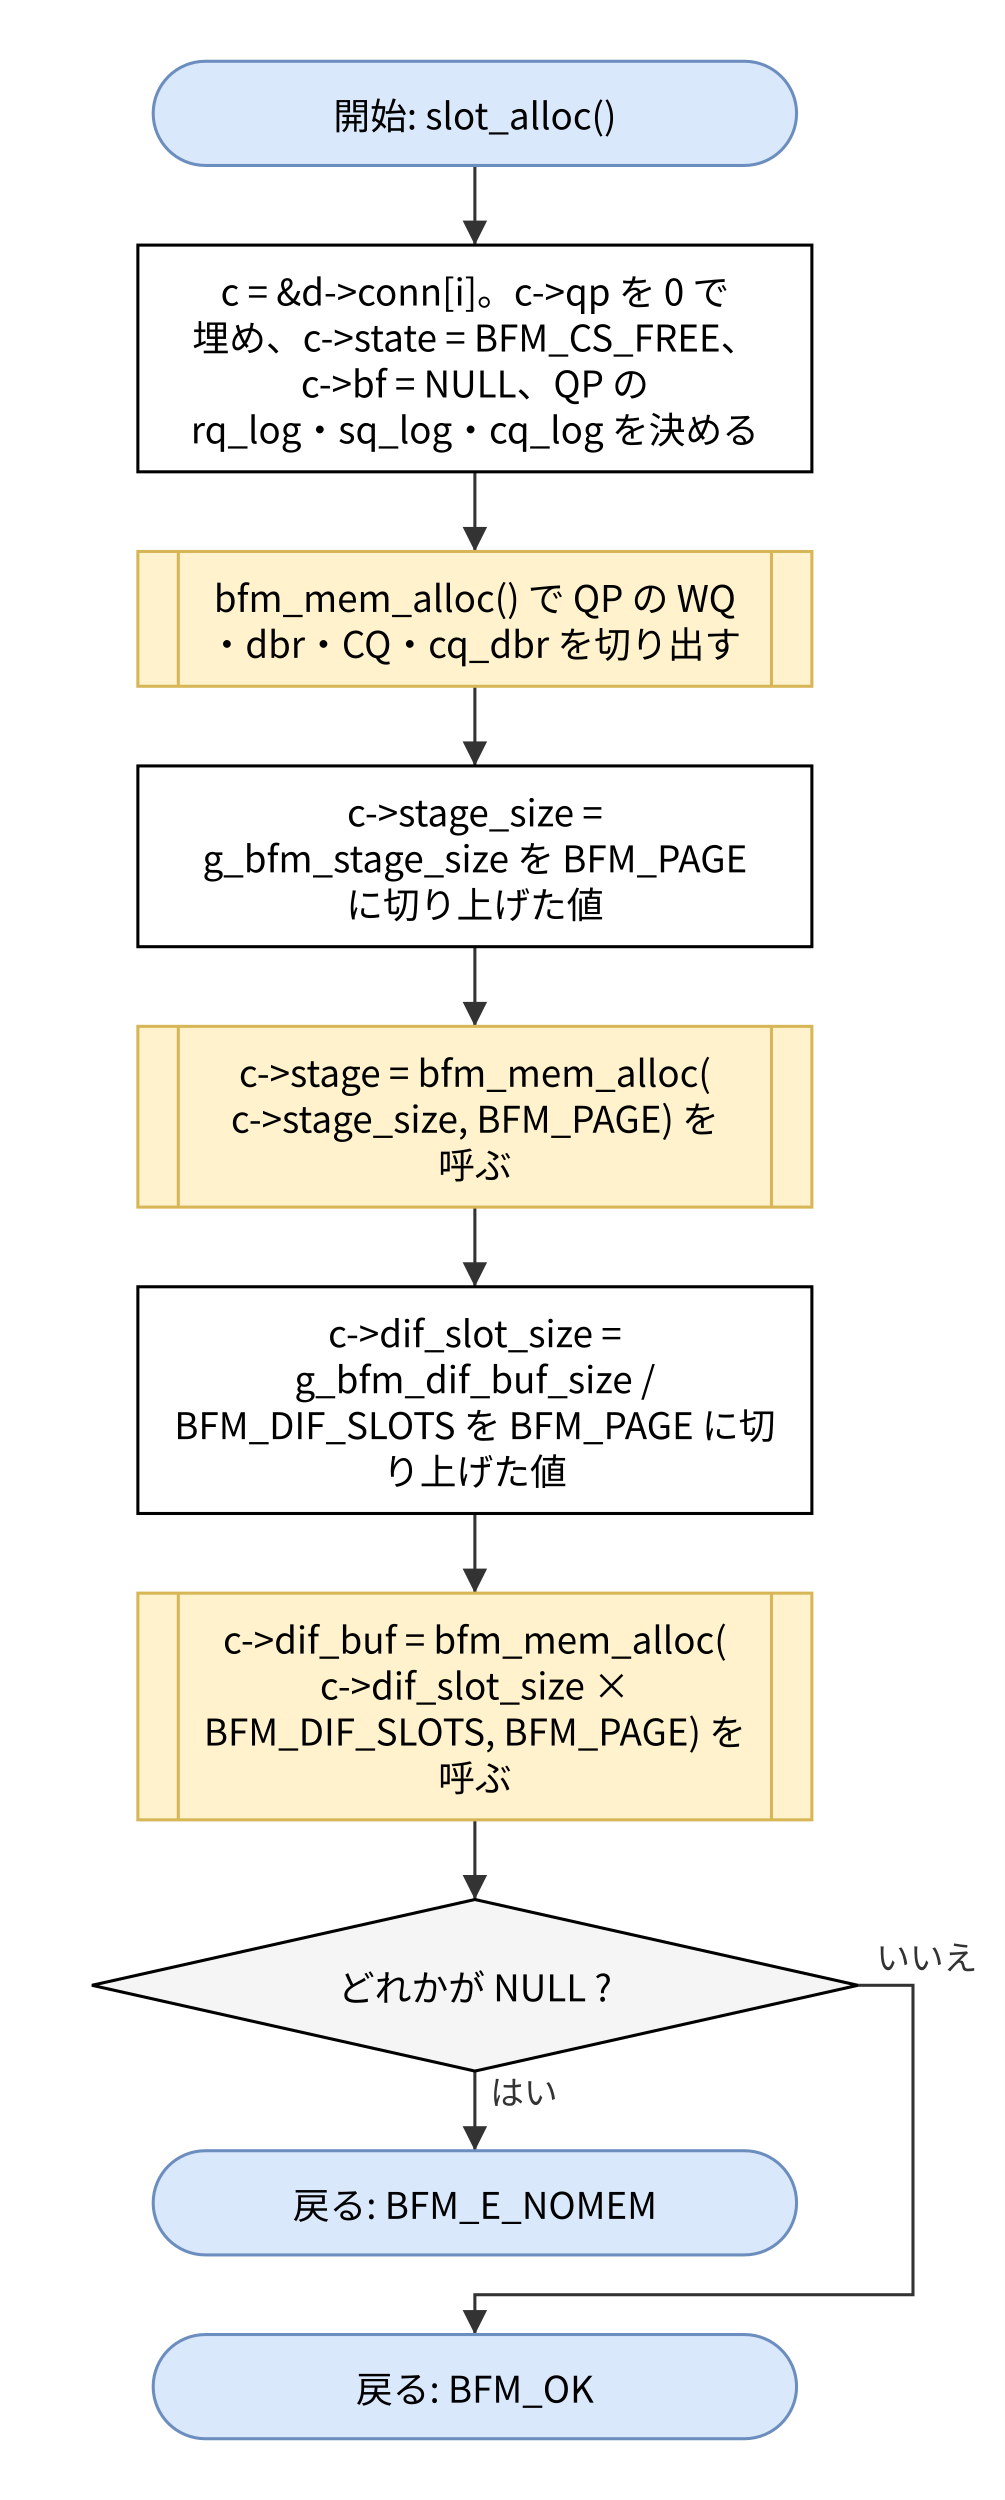
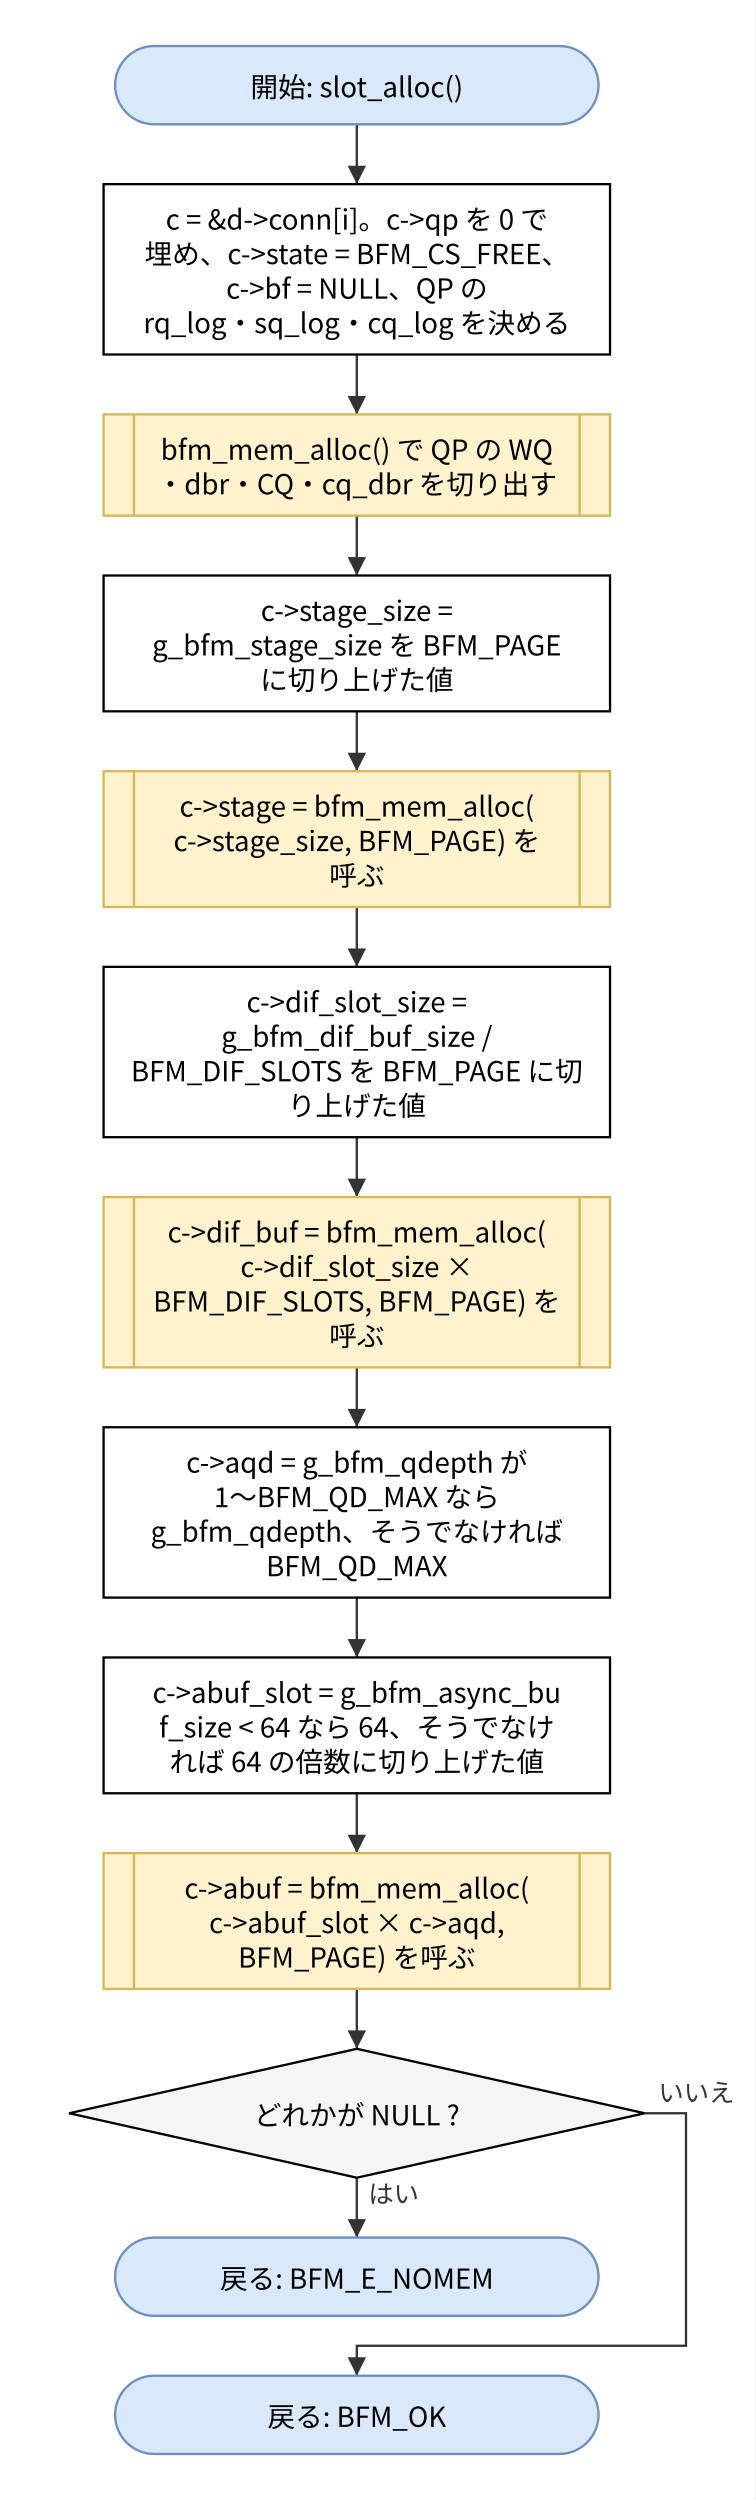
- <svg xmlns="http://www.w3.org/2000/svg" version="1.1" width="328" height="816" viewBox="0 0 328 816" font-family="Noto Sans CJK JP, Meiryo, sans-serif" content="&lt;mxfile host=&quot;bfmem-gen&quot; type=&quot;device&quot;&gt;&lt;diagram id=&quot;2e9088ad5b975512a29a&quot; name=&quot;slot_alloc フロー&quot;&gt;&lt;mxGraphModel dx=&quot;800&quot; dy=&quot;600&quot; grid=&quot;0&quot; gridSize=&quot;10&quot; guides=&quot;1&quot; tooltips=&quot;1&quot; connect=&quot;1&quot; arrows=&quot;1&quot; fold=&quot;1&quot; page=&quot;0&quot; pageScale=&quot;1&quot; math=&quot;0&quot; shadow=&quot;0&quot;&gt;&lt;root&gt;&lt;mxCell id=&quot;0&quot;/&gt;&lt;mxCell id=&quot;1&quot; parent=&quot;0&quot;/&gt;&lt;mxCell id=&quot;n1&quot; value=&quot;開始: slot_alloc()&quot; style=&quot;rounded=1;arcSize=50;whiteSpace=wrap;html=1;fillColor=#dae8fc;strokeColor=#6c8ebf;&quot; vertex=&quot;1&quot; parent=&quot;1&quot;&gt;&lt;mxGeometry x=&quot;50.0&quot; y=&quot;20.0&quot; width=&quot;210.0&quot; height=&quot;34.0&quot; as=&quot;geometry&quot;/&gt;&lt;/mxCell&gt;&lt;mxCell id=&quot;n2&quot; value=&quot;c = &amp;amp;amp;d-&amp;amp;gt;conn[i]。c-&amp;amp;gt;qp を 0 で&amp;lt;br&amp;gt;埋め、c-&amp;amp;gt;state = BFM_CS_FREE、&amp;lt;br&amp;gt;c-&amp;amp;gt;bf = NULL、QP の&amp;lt;br&amp;gt;rq_log・sq_log・cq_log を決める&quot; style=&quot;rounded=0;whiteSpace=wrap;html=1;&quot; vertex=&quot;1&quot; parent=&quot;1&quot;&gt;&lt;mxGeometry x=&quot;45.0&quot; y=&quot;80.0&quot; width=&quot;220.0&quot; height=&quot;74.0&quot; as=&quot;geometry&quot;/&gt;&lt;/mxCell&gt;&lt;mxCell id=&quot;n3&quot; value=&quot;bfm_mem_alloc() で QP の WQ&amp;lt;br&amp;gt;・dbr・CQ・cq_dbr を切り出す&quot; style=&quot;shape=process;whiteSpace=wrap;html=1;backgroundOutline=1;size=0.06;fillColor=#fff2cc;strokeColor=#d6b656;&quot; vertex=&quot;1&quot; parent=&quot;1&quot;&gt;&lt;mxGeometry x=&quot;45.0&quot; y=&quot;180.0&quot; width=&quot;220.0&quot; height=&quot;44.0&quot; as=&quot;geometry&quot;/&gt;&lt;/mxCell&gt;&lt;mxCell id=&quot;n4&quot; value=&quot;c-&amp;amp;gt;stage_size =&amp;lt;br&amp;gt;g_bfm_stage_size を BFM_PAGE&amp;lt;br&amp;gt;に切り上げた値&quot; style=&quot;rounded=0;whiteSpace=wrap;html=1;&quot; vertex=&quot;1&quot; parent=&quot;1&quot;&gt;&lt;mxGeometry x=&quot;45.0&quot; y=&quot;250.0&quot; width=&quot;220.0&quot; height=&quot;59.0&quot; as=&quot;geometry&quot;/&gt;&lt;/mxCell&gt;&lt;mxCell id=&quot;n5&quot; value=&quot;c-&amp;amp;gt;stage = bfm_mem_alloc(&amp;lt;br&amp;gt;c-&amp;amp;gt;stage_size, BFM_PAGE) を&amp;lt;br&amp;gt;呼ぶ&quot; style=&quot;shape=process;whiteSpace=wrap;html=1;backgroundOutline=1;size=0.06;fillColor=#fff2cc;strokeColor=#d6b656;&quot; vertex=&quot;1&quot; parent=&quot;1&quot;&gt;&lt;mxGeometry x=&quot;45.0&quot; y=&quot;335.0&quot; width=&quot;220.0&quot; height=&quot;59.0&quot; as=&quot;geometry&quot;/&gt;&lt;/mxCell&gt;&lt;mxCell id=&quot;n6&quot; value=&quot;c-&amp;amp;gt;dif_slot_size =&amp;lt;br&amp;gt;g_bfm_dif_buf_size /&amp;lt;br&amp;gt;BFM_DIF_SLOTS を BFM_PAGE に切&amp;lt;br&amp;gt;り上げた値&quot; style=&quot;rounded=0;whiteSpace=wrap;html=1;&quot; vertex=&quot;1&quot; parent=&quot;1&quot;&gt;&lt;mxGeometry x=&quot;45.0&quot; y=&quot;420.0&quot; width=&quot;220.0&quot; height=&quot;74.0&quot; as=&quot;geometry&quot;/&gt;&lt;/mxCell&gt;&lt;mxCell id=&quot;n7&quot; value=&quot;c-&amp;amp;gt;dif_buf = bfm_mem_alloc(&amp;lt;br&amp;gt;c-&amp;amp;gt;dif_slot_size ×&amp;lt;br&amp;gt;BFM_DIF_SLOTS, BFM_PAGE) を&amp;lt;br&amp;gt;呼ぶ&quot; style=&quot;shape=process;whiteSpace=wrap;html=1;backgroundOutline=1;size=0.06;fillColor=#fff2cc;strokeColor=#d6b656;&quot; vertex=&quot;1&quot; parent=&quot;1&quot;&gt;&lt;mxGeometry x=&quot;45.0&quot; y=&quot;520.0&quot; width=&quot;220.0&quot; height=&quot;74.0&quot; as=&quot;geometry&quot;/&gt;&lt;/mxCell&gt;&lt;mxCell id=&quot;n8&quot; value=&quot;どれかが NULL ?&quot; style=&quot;rhombus;whiteSpace=wrap;html=1;fillColor=#f5f5f5;&quot; vertex=&quot;1&quot; parent=&quot;1&quot;&gt;&lt;mxGeometry x=&quot;30.0&quot; y=&quot;620.0&quot; width=&quot;250.0&quot; height=&quot;56.0&quot; as=&quot;geometry&quot;/&gt;&lt;/mxCell&gt;&lt;mxCell id=&quot;n9&quot; value=&quot;戻る: BFM_E_NOMEM&quot; style=&quot;rounded=1;arcSize=50;whiteSpace=wrap;html=1;fillColor=#dae8fc;strokeColor=#6c8ebf;&quot; vertex=&quot;1&quot; parent=&quot;1&quot;&gt;&lt;mxGeometry x=&quot;50.0&quot; y=&quot;702.0&quot; width=&quot;210.0&quot; height=&quot;34.0&quot; as=&quot;geometry&quot;/&gt;&lt;/mxCell&gt;&lt;mxCell id=&quot;n10&quot; value=&quot;戻る: BFM_OK&quot; style=&quot;rounded=1;arcSize=50;whiteSpace=wrap;html=1;fillColor=#dae8fc;strokeColor=#6c8ebf;&quot; vertex=&quot;1&quot; parent=&quot;1&quot;&gt;&lt;mxGeometry x=&quot;50.0&quot; y=&quot;762.0&quot; width=&quot;210.0&quot; height=&quot;34.0&quot; as=&quot;geometry&quot;/&gt;&lt;/mxCell&gt;&lt;mxCell id=&quot;e0&quot; value=&quot;&quot; style=&quot;edgeStyle=none;html=1;rounded=0;endArrow=block;endFill=1;exitX=0.5;exitY=1;exitDx=0;exitDy=0;exitPerimeter=0;entryX=0.5;entryY=0;entryDx=0;entryDy=0;entryPerimeter=0;&quot; edge=&quot;1&quot; parent=&quot;1&quot; source=&quot;n1&quot; target=&quot;n2&quot;&gt;&lt;mxGeometry relative=&quot;1&quot; as=&quot;geometry&quot;&gt;&lt;Array as=&quot;points&quot;&gt;&lt;/Array&gt;&lt;/mxGeometry&gt;&lt;/mxCell&gt;&lt;mxCell id=&quot;e1&quot; value=&quot;&quot; style=&quot;edgeStyle=none;html=1;rounded=0;endArrow=block;endFill=1;exitX=0.5;exitY=1;exitDx=0;exitDy=0;exitPerimeter=0;entryX=0.5;entryY=0;entryDx=0;entryDy=0;entryPerimeter=0;&quot; edge=&quot;1&quot; parent=&quot;1&quot; source=&quot;n2&quot; target=&quot;n3&quot;&gt;&lt;mxGeometry relative=&quot;1&quot; as=&quot;geometry&quot;&gt;&lt;Array as=&quot;points&quot;&gt;&lt;/Array&gt;&lt;/mxGeometry&gt;&lt;/mxCell&gt;&lt;mxCell id=&quot;e2&quot; value=&quot;&quot; style=&quot;edgeStyle=none;html=1;rounded=0;endArrow=block;endFill=1;exitX=0.5;exitY=1;exitDx=0;exitDy=0;exitPerimeter=0;entryX=0.5;entryY=0;entryDx=0;entryDy=0;entryPerimeter=0;&quot; edge=&quot;1&quot; parent=&quot;1&quot; source=&quot;n3&quot; target=&quot;n4&quot;&gt;&lt;mxGeometry relative=&quot;1&quot; as=&quot;geometry&quot;&gt;&lt;Array as=&quot;points&quot;&gt;&lt;/Array&gt;&lt;/mxGeometry&gt;&lt;/mxCell&gt;&lt;mxCell id=&quot;e3&quot; value=&quot;&quot; style=&quot;edgeStyle=none;html=1;rounded=0;endArrow=block;endFill=1;exitX=0.5;exitY=1;exitDx=0;exitDy=0;exitPerimeter=0;entryX=0.5;entryY=0;entryDx=0;entryDy=0;entryPerimeter=0;&quot; edge=&quot;1&quot; parent=&quot;1&quot; source=&quot;n4&quot; target=&quot;n5&quot;&gt;&lt;mxGeometry relative=&quot;1&quot; as=&quot;geometry&quot;&gt;&lt;Array as=&quot;points&quot;&gt;&lt;/Array&gt;&lt;/mxGeometry&gt;&lt;/mxCell&gt;&lt;mxCell id=&quot;e4&quot; value=&quot;&quot; style=&quot;edgeStyle=none;html=1;rounded=0;endArrow=block;endFill=1;exitX=0.5;exitY=1;exitDx=0;exitDy=0;exitPerimeter=0;entryX=0.5;entryY=0;entryDx=0;entryDy=0;entryPerimeter=0;&quot; edge=&quot;1&quot; parent=&quot;1&quot; source=&quot;n5&quot; target=&quot;n6&quot;&gt;&lt;mxGeometry relative=&quot;1&quot; as=&quot;geometry&quot;&gt;&lt;Array as=&quot;points&quot;&gt;&lt;/Array&gt;&lt;/mxGeometry&gt;&lt;/mxCell&gt;&lt;mxCell id=&quot;e5&quot; value=&quot;&quot; style=&quot;edgeStyle=none;html=1;rounded=0;endArrow=block;endFill=1;exitX=0.5;exitY=1;exitDx=0;exitDy=0;exitPerimeter=0;entryX=0.5;entryY=0;entryDx=0;entryDy=0;entryPerimeter=0;&quot; edge=&quot;1&quot; parent=&quot;1&quot; source=&quot;n6&quot; target=&quot;n7&quot;&gt;&lt;mxGeometry relative=&quot;1&quot; as=&quot;geometry&quot;&gt;&lt;Array as=&quot;points&quot;&gt;&lt;/Array&gt;&lt;/mxGeometry&gt;&lt;/mxCell&gt;&lt;mxCell id=&quot;e6&quot; value=&quot;&quot; style=&quot;edgeStyle=none;html=1;rounded=0;endArrow=block;endFill=1;exitX=0.5;exitY=1;exitDx=0;exitDy=0;exitPerimeter=0;entryX=0.5;entryY=0;entryDx=0;entryDy=0;entryPerimeter=0;&quot; edge=&quot;1&quot; parent=&quot;1&quot; source=&quot;n7&quot; target=&quot;n8&quot;&gt;&lt;mxGeometry relative=&quot;1&quot; as=&quot;geometry&quot;&gt;&lt;Array as=&quot;points&quot;&gt;&lt;/Array&gt;&lt;/mxGeometry&gt;&lt;/mxCell&gt;&lt;mxCell id=&quot;e7&quot; value=&quot;はい&quot; style=&quot;edgeStyle=none;html=1;rounded=0;endArrow=block;endFill=1;exitX=0.5;exitY=1;exitDx=0;exitDy=0;exitPerimeter=0;entryX=0.5;entryY=0;entryDx=0;entryDy=0;entryPerimeter=0;&quot; edge=&quot;1&quot; parent=&quot;1&quot; source=&quot;n8&quot; target=&quot;n9&quot;&gt;&lt;mxGeometry relative=&quot;1&quot; as=&quot;geometry&quot;&gt;&lt;Array as=&quot;points&quot;&gt;&lt;/Array&gt;&lt;/mxGeometry&gt;&lt;/mxCell&gt;&lt;mxCell id=&quot;e8&quot; value=&quot;いいえ&quot; style=&quot;edgeStyle=none;html=1;rounded=0;endArrow=block;endFill=1;exitX=1;exitY=0.5;exitDx=0;exitDy=0;exitPerimeter=0;entryX=0.5;entryY=0;entryDx=0;entryDy=0;entryPerimeter=0;&quot; edge=&quot;1&quot; parent=&quot;1&quot; source=&quot;n8&quot; target=&quot;n10&quot;&gt;&lt;mxGeometry relative=&quot;1&quot; as=&quot;geometry&quot;&gt;&lt;Array as=&quot;points&quot;&gt;&lt;mxPoint x=&quot;298.0&quot; y=&quot;648.0&quot;/&gt;&lt;mxPoint x=&quot;298.0&quot; y=&quot;749.0&quot;/&gt;&lt;mxPoint x=&quot;155.0&quot; y=&quot;749.0&quot;/&gt;&lt;/Array&gt;&lt;/mxGeometry&gt;&lt;/mxCell&gt;&lt;/root&gt;&lt;/mxGraphModel&gt;&lt;/diagram&gt;&lt;/mxfile&gt;">
+ <svg xmlns="http://www.w3.org/2000/svg" version="1.1" width="328" height="1086" viewBox="0 0 328 1086" font-family="Noto Sans CJK JP, Meiryo, sans-serif" content="&lt;mxfile host=&quot;bfmem-gen&quot; type=&quot;device&quot;&gt;&lt;diagram id=&quot;2e9088ad5b975512a29a&quot; name=&quot;slot_alloc フロー&quot;&gt;&lt;mxGraphModel dx=&quot;800&quot; dy=&quot;600&quot; grid=&quot;0&quot; gridSize=&quot;10&quot; guides=&quot;1&quot; tooltips=&quot;1&quot; connect=&quot;1&quot; arrows=&quot;1&quot; fold=&quot;1&quot; page=&quot;0&quot; pageScale=&quot;1&quot; math=&quot;0&quot; shadow=&quot;0&quot;&gt;&lt;root&gt;&lt;mxCell id=&quot;0&quot;/&gt;&lt;mxCell id=&quot;1&quot; parent=&quot;0&quot;/&gt;&lt;mxCell id=&quot;n1&quot; value=&quot;開始: slot_alloc()&quot; style=&quot;rounded=1;arcSize=50;whiteSpace=wrap;html=1;fillColor=#dae8fc;strokeColor=#6c8ebf;&quot; vertex=&quot;1&quot; parent=&quot;1&quot;&gt;&lt;mxGeometry x=&quot;50.0&quot; y=&quot;20.0&quot; width=&quot;210.0&quot; height=&quot;34.0&quot; as=&quot;geometry&quot;/&gt;&lt;/mxCell&gt;&lt;mxCell id=&quot;n2&quot; value=&quot;c = &amp;amp;amp;d-&amp;amp;gt;conn[i]。c-&amp;amp;gt;qp を 0 で&amp;lt;br&amp;gt;埋め、c-&amp;amp;gt;state = BFM_CS_FREE、&amp;lt;br&amp;gt;c-&amp;amp;gt;bf = NULL、QP の&amp;lt;br&amp;gt;rq_log・sq_log・cq_log を決める&quot; style=&quot;rounded=0;whiteSpace=wrap;html=1;&quot; vertex=&quot;1&quot; parent=&quot;1&quot;&gt;&lt;mxGeometry x=&quot;45.0&quot; y=&quot;80.0&quot; width=&quot;220.0&quot; height=&quot;74.0&quot; as=&quot;geometry&quot;/&gt;&lt;/mxCell&gt;&lt;mxCell id=&quot;n3&quot; value=&quot;bfm_mem_alloc() で QP の WQ&amp;lt;br&amp;gt;・dbr・CQ・cq_dbr を切り出す&quot; style=&quot;shape=process;whiteSpace=wrap;html=1;backgroundOutline=1;size=0.06;fillColor=#fff2cc;strokeColor=#d6b656;&quot; vertex=&quot;1&quot; parent=&quot;1&quot;&gt;&lt;mxGeometry x=&quot;45.0&quot; y=&quot;180.0&quot; width=&quot;220.0&quot; height=&quot;44.0&quot; as=&quot;geometry&quot;/&gt;&lt;/mxCell&gt;&lt;mxCell id=&quot;n4&quot; value=&quot;c-&amp;amp;gt;stage_size =&amp;lt;br&amp;gt;g_bfm_stage_size を BFM_PAGE&amp;lt;br&amp;gt;に切り上げた値&quot; style=&quot;rounded=0;whiteSpace=wrap;html=1;&quot; vertex=&quot;1&quot; parent=&quot;1&quot;&gt;&lt;mxGeometry x=&quot;45.0&quot; y=&quot;250.0&quot; width=&quot;220.0&quot; height=&quot;59.0&quot; as=&quot;geometry&quot;/&gt;&lt;/mxCell&gt;&lt;mxCell id=&quot;n5&quot; value=&quot;c-&amp;amp;gt;stage = bfm_mem_alloc(&amp;lt;br&amp;gt;c-&amp;amp;gt;stage_size, BFM_PAGE) を&amp;lt;br&amp;gt;呼ぶ&quot; style=&quot;shape=process;whiteSpace=wrap;html=1;backgroundOutline=1;size=0.06;fillColor=#fff2cc;strokeColor=#d6b656;&quot; vertex=&quot;1&quot; parent=&quot;1&quot;&gt;&lt;mxGeometry x=&quot;45.0&quot; y=&quot;335.0&quot; width=&quot;220.0&quot; height=&quot;59.0&quot; as=&quot;geometry&quot;/&gt;&lt;/mxCell&gt;&lt;mxCell id=&quot;n6&quot; value=&quot;c-&amp;amp;gt;dif_slot_size =&amp;lt;br&amp;gt;g_bfm_dif_buf_size /&amp;lt;br&amp;gt;BFM_DIF_SLOTS を BFM_PAGE に切&amp;lt;br&amp;gt;り上げた値&quot; style=&quot;rounded=0;whiteSpace=wrap;html=1;&quot; vertex=&quot;1&quot; parent=&quot;1&quot;&gt;&lt;mxGeometry x=&quot;45.0&quot; y=&quot;420.0&quot; width=&quot;220.0&quot; height=&quot;74.0&quot; as=&quot;geometry&quot;/&gt;&lt;/mxCell&gt;&lt;mxCell id=&quot;n7&quot; value=&quot;c-&amp;amp;gt;dif_buf = bfm_mem_alloc(&amp;lt;br&amp;gt;c-&amp;amp;gt;dif_slot_size ×&amp;lt;br&amp;gt;BFM_DIF_SLOTS, BFM_PAGE) を&amp;lt;br&amp;gt;呼ぶ&quot; style=&quot;shape=process;whiteSpace=wrap;html=1;backgroundOutline=1;size=0.06;fillColor=#fff2cc;strokeColor=#d6b656;&quot; vertex=&quot;1&quot; parent=&quot;1&quot;&gt;&lt;mxGeometry x=&quot;45.0&quot; y=&quot;520.0&quot; width=&quot;220.0&quot; height=&quot;74.0&quot; as=&quot;geometry&quot;/&gt;&lt;/mxCell&gt;&lt;mxCell id=&quot;n8&quot; value=&quot;c-&amp;amp;gt;aqd = g_bfm_qdepth が&amp;lt;br&amp;gt;1〜BFM_QD_MAX なら&amp;lt;br&amp;gt;g_bfm_qdepth、そうでなければ&amp;lt;br&amp;gt;BFM_QD_MAX&quot; style=&quot;rounded=0;whiteSpace=wrap;html=1;&quot; vertex=&quot;1&quot; parent=&quot;1&quot;&gt;&lt;mxGeometry x=&quot;45.0&quot; y=&quot;620.0&quot; width=&quot;220.0&quot; height=&quot;74.0&quot; as=&quot;geometry&quot;/&gt;&lt;/mxCell&gt;&lt;mxCell id=&quot;n9&quot; value=&quot;c-&amp;amp;gt;abuf_slot = g_bfm_async_bu&amp;lt;br&amp;gt;f_size &amp;amp;lt; 64 なら 64、そうでなけ&amp;lt;br&amp;gt;れば 64 の倍数に切り上げた値&quot; style=&quot;rounded=0;whiteSpace=wrap;html=1;&quot; vertex=&quot;1&quot; parent=&quot;1&quot;&gt;&lt;mxGeometry x=&quot;45.0&quot; y=&quot;720.0&quot; width=&quot;220.0&quot; height=&quot;59.0&quot; as=&quot;geometry&quot;/&gt;&lt;/mxCell&gt;&lt;mxCell id=&quot;n10&quot; value=&quot;c-&amp;amp;gt;abuf = bfm_mem_alloc(&amp;lt;br&amp;gt;c-&amp;amp;gt;abuf_slot × c-&amp;amp;gt;aqd,&amp;lt;br&amp;gt;BFM_PAGE) を呼ぶ&quot; style=&quot;shape=process;whiteSpace=wrap;html=1;backgroundOutline=1;size=0.06;fillColor=#fff2cc;strokeColor=#d6b656;&quot; vertex=&quot;1&quot; parent=&quot;1&quot;&gt;&lt;mxGeometry x=&quot;45.0&quot; y=&quot;805.0&quot; width=&quot;220.0&quot; height=&quot;59.0&quot; as=&quot;geometry&quot;/&gt;&lt;/mxCell&gt;&lt;mxCell id=&quot;n11&quot; value=&quot;どれかが NULL ?&quot; style=&quot;rhombus;whiteSpace=wrap;html=1;fillColor=#f5f5f5;&quot; vertex=&quot;1&quot; parent=&quot;1&quot;&gt;&lt;mxGeometry x=&quot;30.0&quot; y=&quot;890.0&quot; width=&quot;250.0&quot; height=&quot;56.0&quot; as=&quot;geometry&quot;/&gt;&lt;/mxCell&gt;&lt;mxCell id=&quot;n12&quot; value=&quot;戻る: BFM_E_NOMEM&quot; style=&quot;rounded=1;arcSize=50;whiteSpace=wrap;html=1;fillColor=#dae8fc;strokeColor=#6c8ebf;&quot; vertex=&quot;1&quot; parent=&quot;1&quot;&gt;&lt;mxGeometry x=&quot;50.0&quot; y=&quot;972.0&quot; width=&quot;210.0&quot; height=&quot;34.0&quot; as=&quot;geometry&quot;/&gt;&lt;/mxCell&gt;&lt;mxCell id=&quot;n13&quot; value=&quot;戻る: BFM_OK&quot; style=&quot;rounded=1;arcSize=50;whiteSpace=wrap;html=1;fillColor=#dae8fc;strokeColor=#6c8ebf;&quot; vertex=&quot;1&quot; parent=&quot;1&quot;&gt;&lt;mxGeometry x=&quot;50.0&quot; y=&quot;1032.0&quot; width=&quot;210.0&quot; height=&quot;34.0&quot; as=&quot;geometry&quot;/&gt;&lt;/mxCell&gt;&lt;mxCell id=&quot;e0&quot; value=&quot;&quot; style=&quot;edgeStyle=none;html=1;rounded=0;endArrow=block;endFill=1;exitX=0.5;exitY=1;exitDx=0;exitDy=0;exitPerimeter=0;entryX=0.5;entryY=0;entryDx=0;entryDy=0;entryPerimeter=0;&quot; edge=&quot;1&quot; parent=&quot;1&quot; source=&quot;n1&quot; target=&quot;n2&quot;&gt;&lt;mxGeometry relative=&quot;1&quot; as=&quot;geometry&quot;&gt;&lt;Array as=&quot;points&quot;&gt;&lt;/Array&gt;&lt;/mxGeometry&gt;&lt;/mxCell&gt;&lt;mxCell id=&quot;e1&quot; value=&quot;&quot; style=&quot;edgeStyle=none;html=1;rounded=0;endArrow=block;endFill=1;exitX=0.5;exitY=1;exitDx=0;exitDy=0;exitPerimeter=0;entryX=0.5;entryY=0;entryDx=0;entryDy=0;entryPerimeter=0;&quot; edge=&quot;1&quot; parent=&quot;1&quot; source=&quot;n2&quot; target=&quot;n3&quot;&gt;&lt;mxGeometry relative=&quot;1&quot; as=&quot;geometry&quot;&gt;&lt;Array as=&quot;points&quot;&gt;&lt;/Array&gt;&lt;/mxGeometry&gt;&lt;/mxCell&gt;&lt;mxCell id=&quot;e2&quot; value=&quot;&quot; style=&quot;edgeStyle=none;html=1;rounded=0;endArrow=block;endFill=1;exitX=0.5;exitY=1;exitDx=0;exitDy=0;exitPerimeter=0;entryX=0.5;entryY=0;entryDx=0;entryDy=0;entryPerimeter=0;&quot; edge=&quot;1&quot; parent=&quot;1&quot; source=&quot;n3&quot; target=&quot;n4&quot;&gt;&lt;mxGeometry relative=&quot;1&quot; as=&quot;geometry&quot;&gt;&lt;Array as=&quot;points&quot;&gt;&lt;/Array&gt;&lt;/mxGeometry&gt;&lt;/mxCell&gt;&lt;mxCell id=&quot;e3&quot; value=&quot;&quot; style=&quot;edgeStyle=none;html=1;rounded=0;endArrow=block;endFill=1;exitX=0.5;exitY=1;exitDx=0;exitDy=0;exitPerimeter=0;entryX=0.5;entryY=0;entryDx=0;entryDy=0;entryPerimeter=0;&quot; edge=&quot;1&quot; parent=&quot;1&quot; source=&quot;n4&quot; target=&quot;n5&quot;&gt;&lt;mxGeometry relative=&quot;1&quot; as=&quot;geometry&quot;&gt;&lt;Array as=&quot;points&quot;&gt;&lt;/Array&gt;&lt;/mxGeometry&gt;&lt;/mxCell&gt;&lt;mxCell id=&quot;e4&quot; value=&quot;&quot; style=&quot;edgeStyle=none;html=1;rounded=0;endArrow=block;endFill=1;exitX=0.5;exitY=1;exitDx=0;exitDy=0;exitPerimeter=0;entryX=0.5;entryY=0;entryDx=0;entryDy=0;entryPerimeter=0;&quot; edge=&quot;1&quot; parent=&quot;1&quot; source=&quot;n5&quot; target=&quot;n6&quot;&gt;&lt;mxGeometry relative=&quot;1&quot; as=&quot;geometry&quot;&gt;&lt;Array as=&quot;points&quot;&gt;&lt;/Array&gt;&lt;/mxGeometry&gt;&lt;/mxCell&gt;&lt;mxCell id=&quot;e5&quot; value=&quot;&quot; style=&quot;edgeStyle=none;html=1;rounded=0;endArrow=block;endFill=1;exitX=0.5;exitY=1;exitDx=0;exitDy=0;exitPerimeter=0;entryX=0.5;entryY=0;entryDx=0;entryDy=0;entryPerimeter=0;&quot; edge=&quot;1&quot; parent=&quot;1&quot; source=&quot;n6&quot; target=&quot;n7&quot;&gt;&lt;mxGeometry relative=&quot;1&quot; as=&quot;geometry&quot;&gt;&lt;Array as=&quot;points&quot;&gt;&lt;/Array&gt;&lt;/mxGeometry&gt;&lt;/mxCell&gt;&lt;mxCell id=&quot;e6&quot; value=&quot;&quot; style=&quot;edgeStyle=none;html=1;rounded=0;endArrow=block;endFill=1;exitX=0.5;exitY=1;exitDx=0;exitDy=0;exitPerimeter=0;entryX=0.5;entryY=0;entryDx=0;entryDy=0;entryPerimeter=0;&quot; edge=&quot;1&quot; parent=&quot;1&quot; source=&quot;n7&quot; target=&quot;n8&quot;&gt;&lt;mxGeometry relative=&quot;1&quot; as=&quot;geometry&quot;&gt;&lt;Array as=&quot;points&quot;&gt;&lt;/Array&gt;&lt;/mxGeometry&gt;&lt;/mxCell&gt;&lt;mxCell id=&quot;e7&quot; value=&quot;&quot; style=&quot;edgeStyle=none;html=1;rounded=0;endArrow=block;endFill=1;exitX=0.5;exitY=1;exitDx=0;exitDy=0;exitPerimeter=0;entryX=0.5;entryY=0;entryDx=0;entryDy=0;entryPerimeter=0;&quot; edge=&quot;1&quot; parent=&quot;1&quot; source=&quot;n8&quot; target=&quot;n9&quot;&gt;&lt;mxGeometry relative=&quot;1&quot; as=&quot;geometry&quot;&gt;&lt;Array as=&quot;points&quot;&gt;&lt;/Array&gt;&lt;/mxGeometry&gt;&lt;/mxCell&gt;&lt;mxCell id=&quot;e8&quot; value=&quot;&quot; style=&quot;edgeStyle=none;html=1;rounded=0;endArrow=block;endFill=1;exitX=0.5;exitY=1;exitDx=0;exitDy=0;exitPerimeter=0;entryX=0.5;entryY=0;entryDx=0;entryDy=0;entryPerimeter=0;&quot; edge=&quot;1&quot; parent=&quot;1&quot; source=&quot;n9&quot; target=&quot;n10&quot;&gt;&lt;mxGeometry relative=&quot;1&quot; as=&quot;geometry&quot;&gt;&lt;Array as=&quot;points&quot;&gt;&lt;/Array&gt;&lt;/mxGeometry&gt;&lt;/mxCell&gt;&lt;mxCell id=&quot;e9&quot; value=&quot;&quot; style=&quot;edgeStyle=none;html=1;rounded=0;endArrow=block;endFill=1;exitX=0.5;exitY=1;exitDx=0;exitDy=0;exitPerimeter=0;entryX=0.5;entryY=0;entryDx=0;entryDy=0;entryPerimeter=0;&quot; edge=&quot;1&quot; parent=&quot;1&quot; source=&quot;n10&quot; target=&quot;n11&quot;&gt;&lt;mxGeometry relative=&quot;1&quot; as=&quot;geometry&quot;&gt;&lt;Array as=&quot;points&quot;&gt;&lt;/Array&gt;&lt;/mxGeometry&gt;&lt;/mxCell&gt;&lt;mxCell id=&quot;e10&quot; value=&quot;はい&quot; style=&quot;edgeStyle=none;html=1;rounded=0;endArrow=block;endFill=1;exitX=0.5;exitY=1;exitDx=0;exitDy=0;exitPerimeter=0;entryX=0.5;entryY=0;entryDx=0;entryDy=0;entryPerimeter=0;&quot; edge=&quot;1&quot; parent=&quot;1&quot; source=&quot;n11&quot; target=&quot;n12&quot;&gt;&lt;mxGeometry relative=&quot;1&quot; as=&quot;geometry&quot;&gt;&lt;Array as=&quot;points&quot;&gt;&lt;/Array&gt;&lt;/mxGeometry&gt;&lt;/mxCell&gt;&lt;mxCell id=&quot;e11&quot; value=&quot;いいえ&quot; style=&quot;edgeStyle=none;html=1;rounded=0;endArrow=block;endFill=1;exitX=1;exitY=0.5;exitDx=0;exitDy=0;exitPerimeter=0;entryX=0.5;entryY=0;entryDx=0;entryDy=0;entryPerimeter=0;&quot; edge=&quot;1&quot; parent=&quot;1&quot; source=&quot;n11&quot; target=&quot;n13&quot;&gt;&lt;mxGeometry relative=&quot;1&quot; as=&quot;geometry&quot;&gt;&lt;Array as=&quot;points&quot;&gt;&lt;mxPoint x=&quot;298.0&quot; y=&quot;918.0&quot;/&gt;&lt;mxPoint x=&quot;298.0&quot; y=&quot;1019.0&quot;/&gt;&lt;mxPoint x=&quot;155.0&quot; y=&quot;1019.0&quot;/&gt;&lt;/Array&gt;&lt;/mxGeometry&gt;&lt;/mxCell&gt;&lt;/root&gt;&lt;/mxGraphModel&gt;&lt;/diagram&gt;&lt;/mxfile&gt;">
  <defs>
    <marker id="a" viewBox="0 0 10 10" refX="10" refY="5" markerWidth="8" markerHeight="8" orient="auto-start-reverse">
      <path d="M0,0 L10,5 L0,10 z" fill="#333333" />
    </marker>
  </defs>
-   <rect x="0" y="0" width="328" height="816" fill="#ffffff" />
+   <rect x="0" y="0" width="328" height="1086" fill="#ffffff" />
  <polyline points="155.0,54.0 155.0,80.0" fill="none" stroke="#333333" marker-end="url(#a)" />
  <polyline points="155.0,154.0 155.0,180.0" fill="none" stroke="#333333" marker-end="url(#a)" />
  <polyline points="155.0,224.0 155.0,250.0" fill="none" stroke="#333333" marker-end="url(#a)" />
  <polyline points="155.0,309.0 155.0,335.0" fill="none" stroke="#333333" marker-end="url(#a)" />
  <polyline points="155.0,394.0 155.0,420.0" fill="none" stroke="#333333" marker-end="url(#a)" />
  <polyline points="155.0,494.0 155.0,520.0" fill="none" stroke="#333333" marker-end="url(#a)" />
  <polyline points="155.0,594.0 155.0,620.0" fill="none" stroke="#333333" marker-end="url(#a)" />
-   <polyline points="155.0,676.0 155.0,702.0" fill="none" stroke="#333333" marker-end="url(#a)" />
-   <text x="160.0" y="687.0" font-size="11" text-anchor="start" fill="#333333" stroke="#ffffff" stroke-width="3" paint-order="stroke">はい</text>
-   <polyline points="280.0,648.0 298.0,648.0 298.0,749.0 155.0,749.0 155.0,762.0" fill="none" stroke="#333333" marker-end="url(#a)" />
-   <text x="286.0" y="643.0" font-size="11" text-anchor="start" fill="#333333" stroke="#ffffff" stroke-width="3" paint-order="stroke">いいえ</text>
+   <polyline points="155.0,694.0 155.0,720.0" fill="none" stroke="#333333" marker-end="url(#a)" />
+   <polyline points="155.0,779.0 155.0,805.0" fill="none" stroke="#333333" marker-end="url(#a)" />
+   <polyline points="155.0,864.0 155.0,890.0" fill="none" stroke="#333333" marker-end="url(#a)" />
+   <polyline points="155.0,946.0 155.0,972.0" fill="none" stroke="#333333" marker-end="url(#a)" />
+   <text x="160.0" y="957.0" font-size="11" text-anchor="start" fill="#333333" stroke="#ffffff" stroke-width="3" paint-order="stroke">はい</text>
+   <polyline points="280.0,918.0 298.0,918.0 298.0,1019.0 155.0,1019.0 155.0,1032.0" fill="none" stroke="#333333" marker-end="url(#a)" />
+   <text x="286.0" y="913.0" font-size="11" text-anchor="start" fill="#333333" stroke="#ffffff" stroke-width="3" paint-order="stroke">いいえ</text>
  <rect x="50.0" y="20.0" width="210.0" height="34.0" rx="17.0" fill="#dae8fc" stroke="#6c8ebf" />
  <text x="155.0" y="37.0" font-size="12" text-anchor="middle" dominant-baseline="central" fill="#000000">開始: slot_alloc()</text>
  <rect x="45.0" y="80.0" width="220.0" height="74.0" fill="#ffffff" stroke="#000000" />
  <text x="155.0" y="94.5" font-size="12" text-anchor="middle" dominant-baseline="central" fill="#000000">c = &amp;d-&gt;conn[i]。c-&gt;qp を 0 で</text>
  <text x="155.0" y="109.5" font-size="12" text-anchor="middle" dominant-baseline="central" fill="#000000">埋め、c-&gt;state = BFM_CS_FREE、</text>
  <text x="155.0" y="124.5" font-size="12" text-anchor="middle" dominant-baseline="central" fill="#000000">c-&gt;bf = NULL、QP の</text>
  <text x="155.0" y="139.5" font-size="12" text-anchor="middle" dominant-baseline="central" fill="#000000">rq_log・sq_log・cq_log を決める</text>
  <rect x="45.0" y="180.0" width="220.0" height="44.0" fill="#fff2cc" stroke="#d6b656" />
  <line x1="58.2" y1="180.0" x2="58.2" y2="224.0" stroke="#d6b656" />
  <line x1="251.8" y1="180.0" x2="251.8" y2="224.0" stroke="#d6b656" />
  <text x="155.0" y="194.5" font-size="12" text-anchor="middle" dominant-baseline="central" fill="#000000">bfm_mem_alloc() で QP の WQ</text>
  <text x="155.0" y="209.5" font-size="12" text-anchor="middle" dominant-baseline="central" fill="#000000">・dbr・CQ・cq_dbr を切り出す</text>
  <rect x="45.0" y="250.0" width="220.0" height="59.0" fill="#ffffff" stroke="#000000" />
  <text x="155.0" y="264.5" font-size="12" text-anchor="middle" dominant-baseline="central" fill="#000000">c-&gt;stage_size =</text>
  <text x="155.0" y="279.5" font-size="12" text-anchor="middle" dominant-baseline="central" fill="#000000">g_bfm_stage_size を BFM_PAGE</text>
  <text x="155.0" y="294.5" font-size="12" text-anchor="middle" dominant-baseline="central" fill="#000000">に切り上げた値</text>
  <rect x="45.0" y="335.0" width="220.0" height="59.0" fill="#fff2cc" stroke="#d6b656" />
  <line x1="58.2" y1="335.0" x2="58.2" y2="394.0" stroke="#d6b656" />
  <line x1="251.8" y1="335.0" x2="251.8" y2="394.0" stroke="#d6b656" />
  <text x="155.0" y="349.5" font-size="12" text-anchor="middle" dominant-baseline="central" fill="#000000">c-&gt;stage = bfm_mem_alloc(</text>
  <text x="155.0" y="364.5" font-size="12" text-anchor="middle" dominant-baseline="central" fill="#000000">c-&gt;stage_size, BFM_PAGE) を</text>
  <text x="155.0" y="379.5" font-size="12" text-anchor="middle" dominant-baseline="central" fill="#000000">呼ぶ</text>
  <rect x="45.0" y="420.0" width="220.0" height="74.0" fill="#ffffff" stroke="#000000" />
  <text x="155.0" y="434.5" font-size="12" text-anchor="middle" dominant-baseline="central" fill="#000000">c-&gt;dif_slot_size =</text>
  <text x="155.0" y="449.5" font-size="12" text-anchor="middle" dominant-baseline="central" fill="#000000">g_bfm_dif_buf_size /</text>
  <text x="155.0" y="464.5" font-size="12" text-anchor="middle" dominant-baseline="central" fill="#000000">BFM_DIF_SLOTS を BFM_PAGE に切</text>
  <text x="155.0" y="479.5" font-size="12" text-anchor="middle" dominant-baseline="central" fill="#000000">り上げた値</text>
  <rect x="45.0" y="520.0" width="220.0" height="74.0" fill="#fff2cc" stroke="#d6b656" />
  <line x1="58.2" y1="520.0" x2="58.2" y2="594.0" stroke="#d6b656" />
  <line x1="251.8" y1="520.0" x2="251.8" y2="594.0" stroke="#d6b656" />
  <text x="155.0" y="534.5" font-size="12" text-anchor="middle" dominant-baseline="central" fill="#000000">c-&gt;dif_buf = bfm_mem_alloc(</text>
  <text x="155.0" y="549.5" font-size="12" text-anchor="middle" dominant-baseline="central" fill="#000000">c-&gt;dif_slot_size ×</text>
  <text x="155.0" y="564.5" font-size="12" text-anchor="middle" dominant-baseline="central" fill="#000000">BFM_DIF_SLOTS, BFM_PAGE) を</text>
  <text x="155.0" y="579.5" font-size="12" text-anchor="middle" dominant-baseline="central" fill="#000000">呼ぶ</text>
-   <polygon points="155.0,620.0 280.0,648.0 155.0,676.0 30.0,648.0" fill="#f5f5f5" stroke="#000000" />
-   <text x="155.0" y="648.0" font-size="12" text-anchor="middle" dominant-baseline="central" fill="#000000">どれかが NULL ?</text>
-   <rect x="50.0" y="702.0" width="210.0" height="34.0" rx="17.0" fill="#dae8fc" stroke="#6c8ebf" />
-   <text x="155.0" y="719.0" font-size="12" text-anchor="middle" dominant-baseline="central" fill="#000000">戻る: BFM_E_NOMEM</text>
-   <rect x="50.0" y="762.0" width="210.0" height="34.0" rx="17.0" fill="#dae8fc" stroke="#6c8ebf" />
-   <text x="155.0" y="779.0" font-size="12" text-anchor="middle" dominant-baseline="central" fill="#000000">戻る: BFM_OK</text>
+   <rect x="45.0" y="620.0" width="220.0" height="74.0" fill="#ffffff" stroke="#000000" />
+   <text x="155.0" y="634.5" font-size="12" text-anchor="middle" dominant-baseline="central" fill="#000000">c-&gt;aqd = g_bfm_qdepth が</text>
+   <text x="155.0" y="649.5" font-size="12" text-anchor="middle" dominant-baseline="central" fill="#000000">1〜BFM_QD_MAX なら</text>
+   <text x="155.0" y="664.5" font-size="12" text-anchor="middle" dominant-baseline="central" fill="#000000">g_bfm_qdepth、そうでなければ</text>
+   <text x="155.0" y="679.5" font-size="12" text-anchor="middle" dominant-baseline="central" fill="#000000">BFM_QD_MAX</text>
+   <rect x="45.0" y="720.0" width="220.0" height="59.0" fill="#ffffff" stroke="#000000" />
+   <text x="155.0" y="734.5" font-size="12" text-anchor="middle" dominant-baseline="central" fill="#000000">c-&gt;abuf_slot = g_bfm_async_bu</text>
+   <text x="155.0" y="749.5" font-size="12" text-anchor="middle" dominant-baseline="central" fill="#000000">f_size &lt; 64 なら 64、そうでなけ</text>
+   <text x="155.0" y="764.5" font-size="12" text-anchor="middle" dominant-baseline="central" fill="#000000">れば 64 の倍数に切り上げた値</text>
+   <rect x="45.0" y="805.0" width="220.0" height="59.0" fill="#fff2cc" stroke="#d6b656" />
+   <line x1="58.2" y1="805.0" x2="58.2" y2="864.0" stroke="#d6b656" />
+   <line x1="251.8" y1="805.0" x2="251.8" y2="864.0" stroke="#d6b656" />
+   <text x="155.0" y="819.5" font-size="12" text-anchor="middle" dominant-baseline="central" fill="#000000">c-&gt;abuf = bfm_mem_alloc(</text>
+   <text x="155.0" y="834.5" font-size="12" text-anchor="middle" dominant-baseline="central" fill="#000000">c-&gt;abuf_slot × c-&gt;aqd,</text>
+   <text x="155.0" y="849.5" font-size="12" text-anchor="middle" dominant-baseline="central" fill="#000000">BFM_PAGE) を呼ぶ</text>
+   <polygon points="155.0,890.0 280.0,918.0 155.0,946.0 30.0,918.0" fill="#f5f5f5" stroke="#000000" />
+   <text x="155.0" y="918.0" font-size="12" text-anchor="middle" dominant-baseline="central" fill="#000000">どれかが NULL ?</text>
+   <rect x="50.0" y="972.0" width="210.0" height="34.0" rx="17.0" fill="#dae8fc" stroke="#6c8ebf" />
+   <text x="155.0" y="989.0" font-size="12" text-anchor="middle" dominant-baseline="central" fill="#000000">戻る: BFM_E_NOMEM</text>
+   <rect x="50.0" y="1032.0" width="210.0" height="34.0" rx="17.0" fill="#dae8fc" stroke="#6c8ebf" />
+   <text x="155.0" y="1049.0" font-size="12" text-anchor="middle" dominant-baseline="central" fill="#000000">戻る: BFM_OK</text>
</svg>
